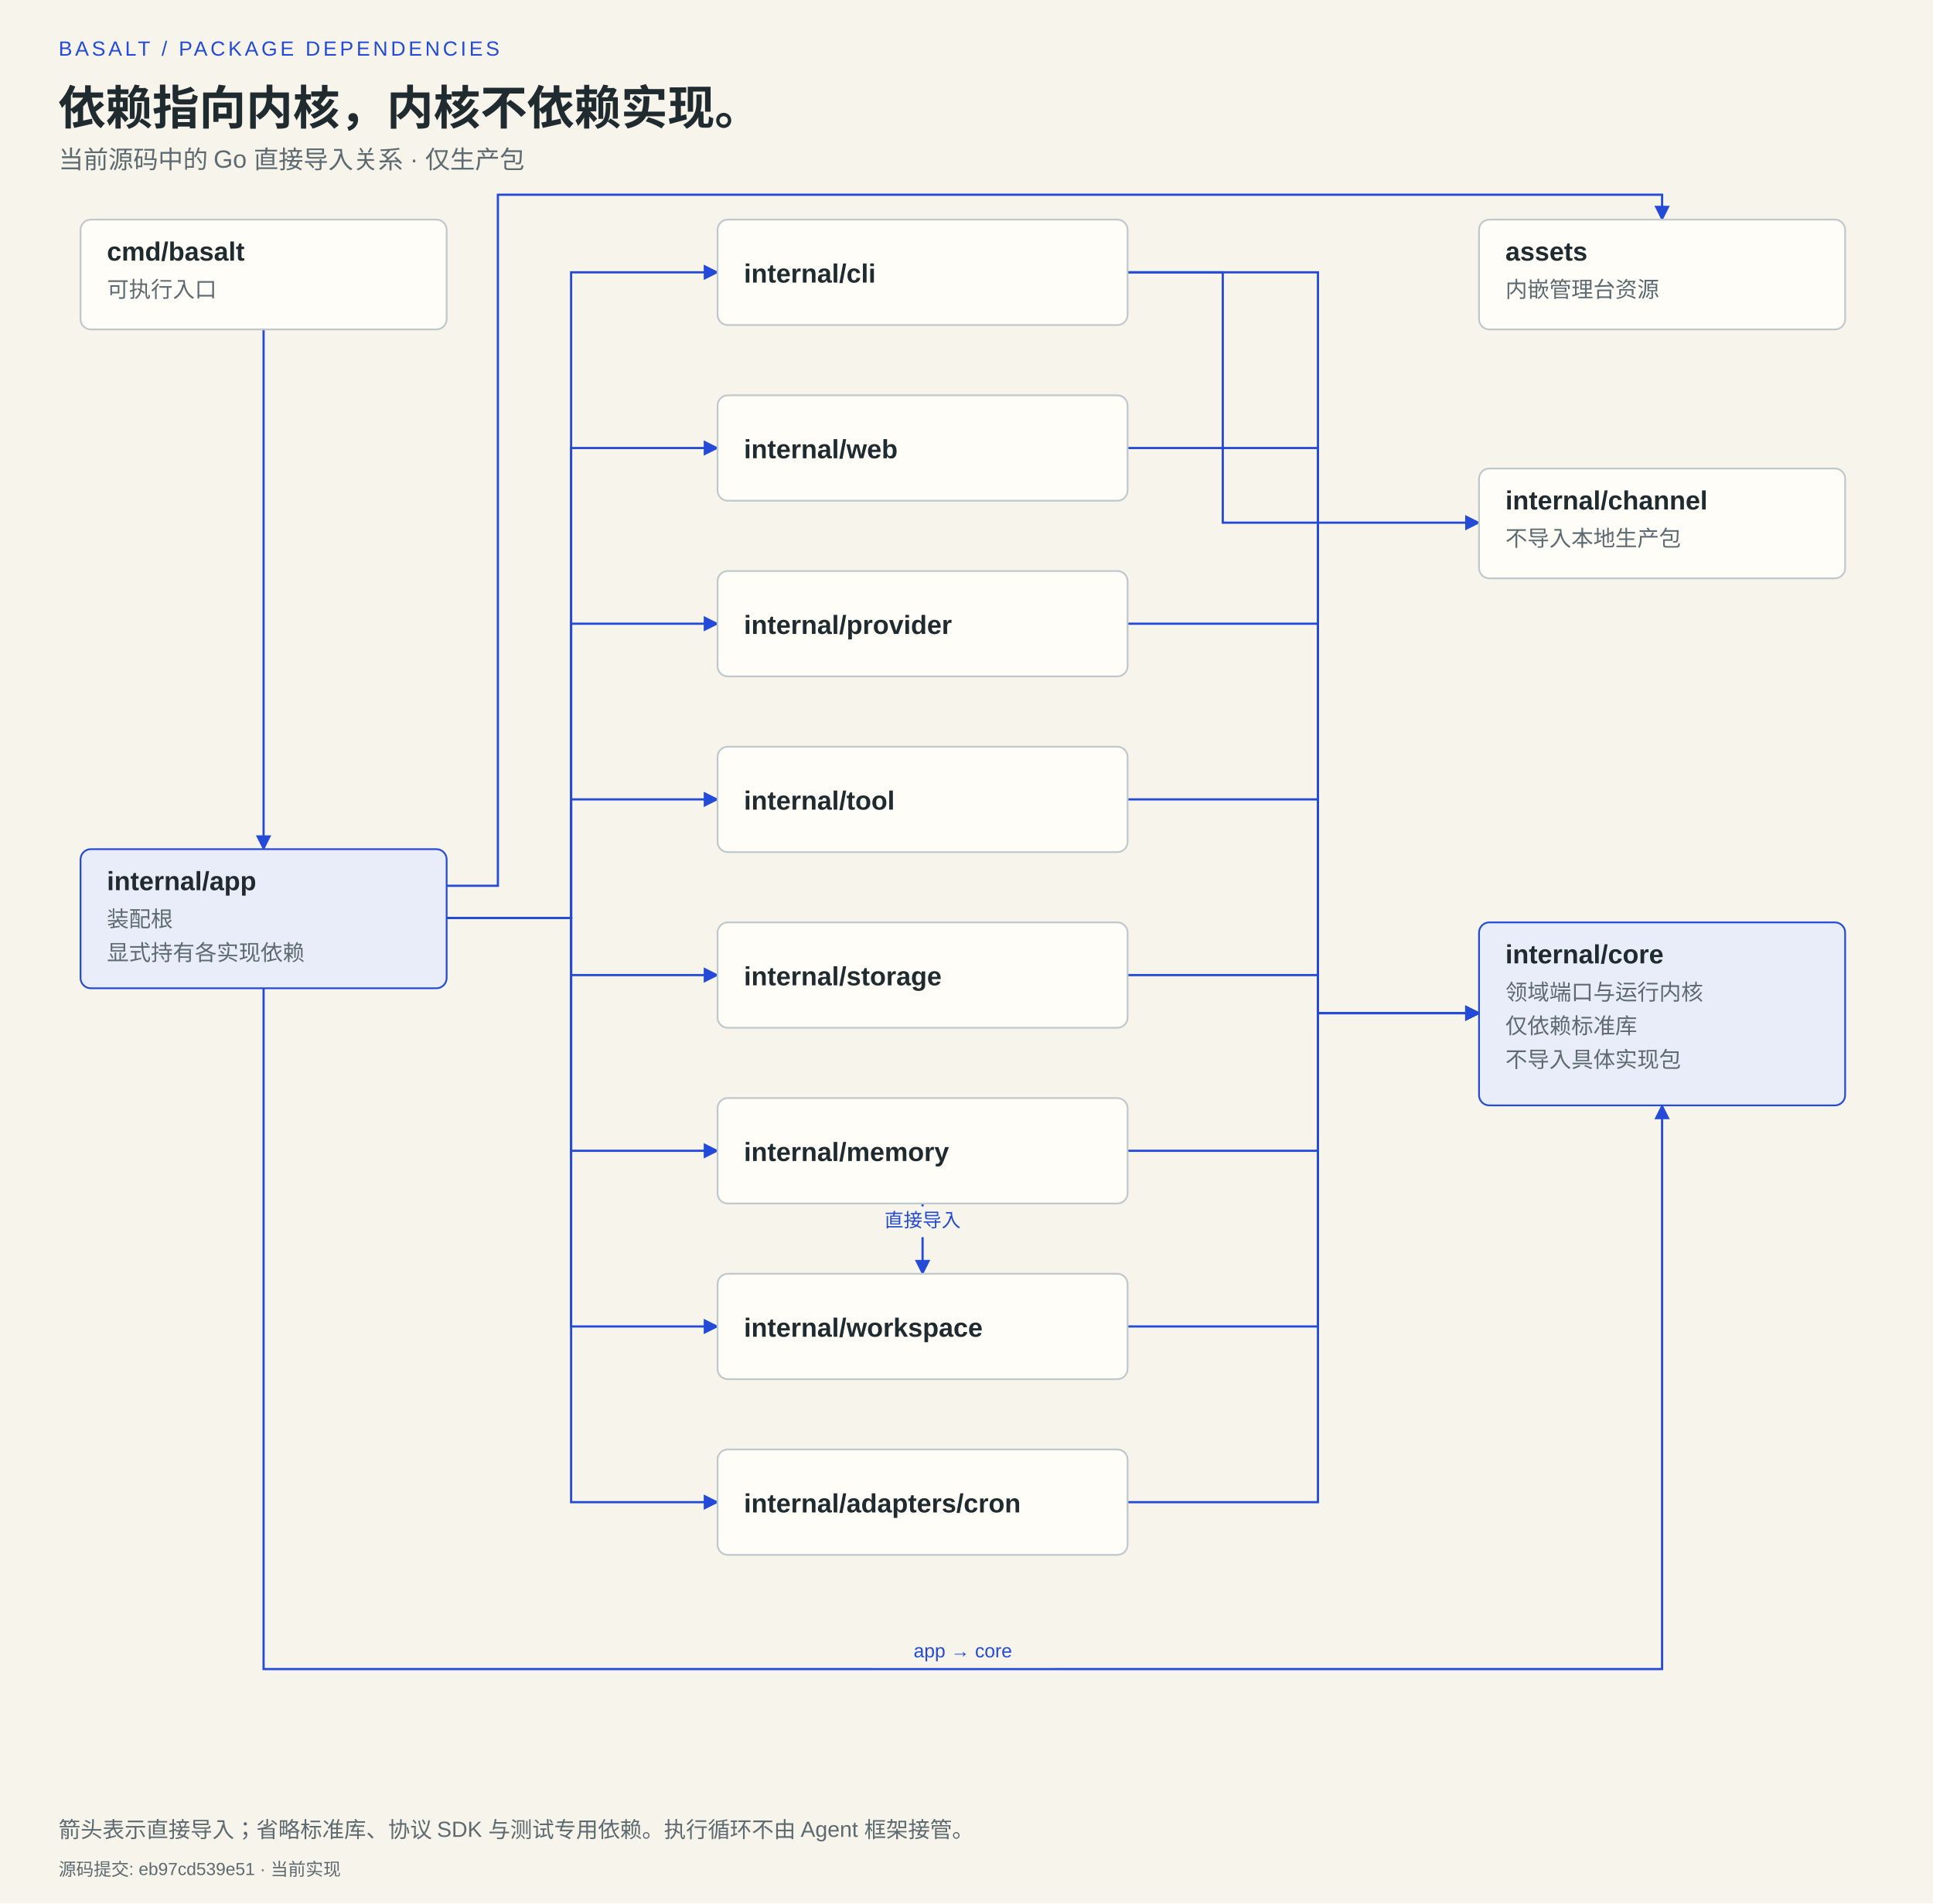
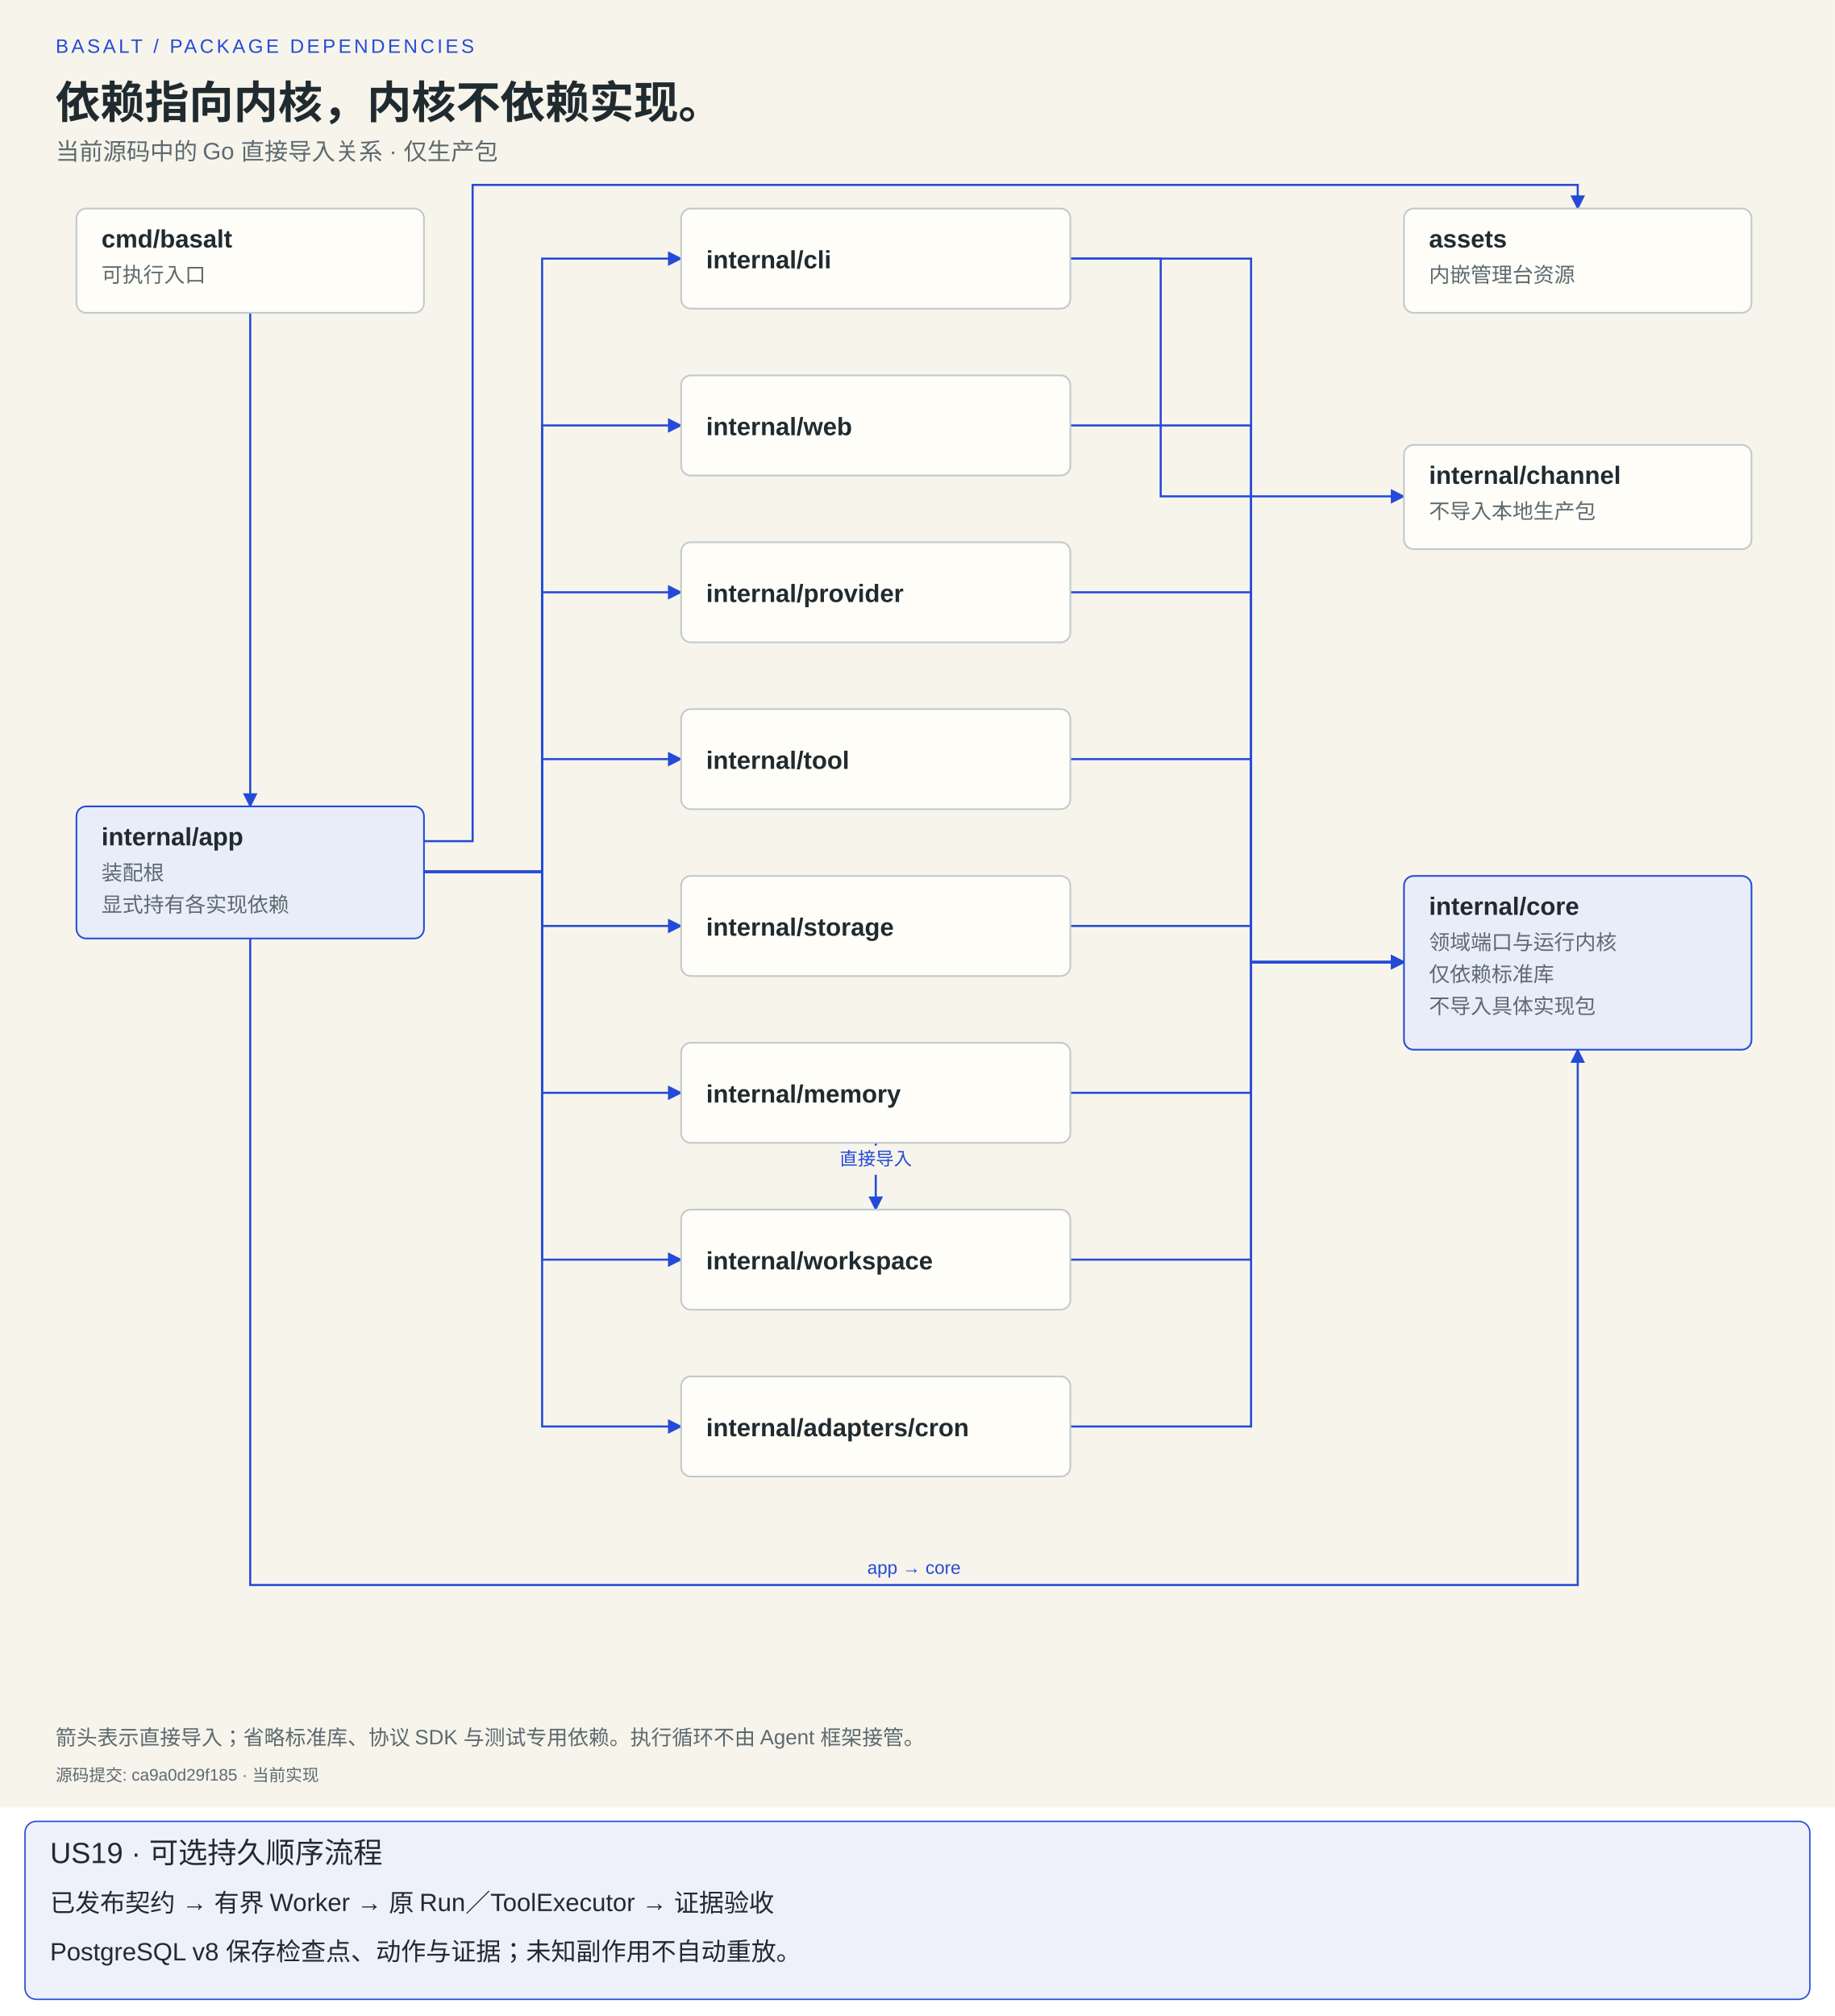
- <svg xmlns="http://www.w3.org/2000/svg" width="1320" height="1300" viewBox="0 0 1320 1300" role="img" aria-labelledby="diagram-title diagram-desc" data-diagram-id="package-dependencies" data-source-commit="eb97cd539e51e2b3db15afcfcc1dfa295eaebe77">
+ <svg xmlns="http://www.w3.org/2000/svg" width="1320" height="1450" viewBox="0 0 1320 1450" role="img" aria-labelledby="diagram-title diagram-desc" data-diagram-id="package-dependencies" data-source-commit="ca9a0d29f185a548b14b595e6068c52df1c3cdf4" data-working-tree-feature="US19">
  <defs>
    <marker id="arrow" viewBox="0 0 10 10" refX="9" refY="5" markerWidth="7" markerHeight="7" orient="auto-start-reverse">
      <path d="M0 0 L10 5 L0 10 Z" fill="#244bd8" />
    </marker>
  </defs>
  <rect width="1320" height="1300" fill="#f7f4eb" />
  <g font-family="Arial, Microsoft YaHei, sans-serif" fill="#202b30">
    <text x="40" y="38" font-size="14" letter-spacing="2" fill="#244bd8">BASALT / PACKAGE DEPENDENCIES</text>
    <text x="40" y="85" font-size="32" font-weight="600">依赖指向内核，内核不依赖实现。</text>
    <text x="40" y="115" font-size="17" fill="#5d6a70">当前源码中的 Go 直接导入关系 · 仅生产包</text>
    <path d="M180,225 L180,580" fill="none" stroke="#244bd8" stroke-width="1.5" marker-end="url(#arrow)" />
    <path d="M305,627 L390,627 L390,186 L490,186" fill="none" stroke="#244bd8" stroke-width="1.5" marker-end="url(#arrow)" />
    <path d="M305,627 L390,627 L390,306 L490,306" fill="none" stroke="#244bd8" stroke-width="1.5" marker-end="url(#arrow)" />
    <path d="M305,627 L390,627 L390,426 L490,426" fill="none" stroke="#244bd8" stroke-width="1.5" marker-end="url(#arrow)" />
    <path d="M305,627 L390,627 L390,546 L490,546" fill="none" stroke="#244bd8" stroke-width="1.5" marker-end="url(#arrow)" />
    <path d="M305,627 L390,627 L390,666 L490,666" fill="none" stroke="#244bd8" stroke-width="1.5" marker-end="url(#arrow)" />
    <path d="M305,627 L390,627 L390,786 L490,786" fill="none" stroke="#244bd8" stroke-width="1.5" marker-end="url(#arrow)" />
    <path d="M305,627 L390,627 L390,906 L490,906" fill="none" stroke="#244bd8" stroke-width="1.5" marker-end="url(#arrow)" />
    <path d="M305,627 L390,627 L390,1026 L490,1026" fill="none" stroke="#244bd8" stroke-width="1.5" marker-end="url(#arrow)" />
    <path d="M770,186 L900,186 L900,692 L1010,692" fill="none" stroke="#244bd8" stroke-width="1.5" marker-end="url(#arrow)" />
    <path d="M770,306 L900,306 L900,692 L1010,692" fill="none" stroke="#244bd8" stroke-width="1.5" marker-end="url(#arrow)" />
    <path d="M770,426 L900,426 L900,692 L1010,692" fill="none" stroke="#244bd8" stroke-width="1.5" marker-end="url(#arrow)" />
    <path d="M770,546 L900,546 L900,692 L1010,692" fill="none" stroke="#244bd8" stroke-width="1.5" marker-end="url(#arrow)" />
    <path d="M770,666 L900,666 L900,692 L1010,692" fill="none" stroke="#244bd8" stroke-width="1.5" marker-end="url(#arrow)" />
    <path d="M770,786 L900,786 L900,692 L1010,692" fill="none" stroke="#244bd8" stroke-width="1.5" marker-end="url(#arrow)" />
    <path d="M770,906 L900,906 L900,692 L1010,692" fill="none" stroke="#244bd8" stroke-width="1.5" marker-end="url(#arrow)" />
    <path d="M770,1026 L900,1026 L900,692 L1010,692" fill="none" stroke="#244bd8" stroke-width="1.5" marker-end="url(#arrow)" />
    <path d="M770,186 L835,186 L835,357 L1010,357" fill="none" stroke="#244bd8" stroke-width="1.5" marker-end="url(#arrow)" />
    <path d="M630,822 L630,870" fill="none" stroke="#244bd8" stroke-width="1.5" marker-end="url(#arrow)" />
    <rect x="601" y="824" width="58" height="21" rx="3" fill="#f7f4eb" />
    <text x="630" y="838" text-anchor="middle" font-size="13" fill="#244bd8">直接导入</text>
    <path d="M305,605 L340,605 L340,133 L1135,133 L1135,150" fill="none" stroke="#244bd8" stroke-width="1.5" marker-end="url(#arrow)" />
    <path d="M180,675 L180,1140 L1135,1140 L1135,755" fill="none" stroke="#244bd8" stroke-width="1.5" marker-end="url(#arrow)" />
    <rect x="592.5" y="1118" width="130" height="21" rx="3" fill="#f7f4eb" />
    <text x="657.5" y="1132" text-anchor="middle" font-size="13" fill="#244bd8">app → core</text>
    <g data-node-id="cmd">
      <rect x="55" y="150" width="250" height="75" rx="7" fill="#fffdf8" stroke="#bfc9cc" stroke-width="1.2" />
      <text x="73" y="178" font-size="18" font-weight="600">cmd/basalt</text>
      <text x="73" y="203" font-size="15" fill="#5d6a70">可执行入口</text>
    </g>
    <g data-node-id="app">
      <rect x="55" y="580" width="250" height="95" rx="7" fill="#e9edf9" stroke="#244bd8" stroke-width="1.2" />
      <text x="73" y="608" font-size="18" font-weight="600">internal/app</text>
      <text x="73" y="633" font-size="15" fill="#5d6a70">装配根</text>
      <text x="73" y="656" font-size="15" fill="#5d6a70">显式持有各实现依赖</text>
    </g>
    <g data-node-id="cli">
      <rect x="490" y="150" width="280" height="72" rx="7" fill="#fffdf8" stroke="#bfc9cc" stroke-width="1.2" />
      <text x="508" y="193" font-size="18" font-weight="600">internal/cli</text>
    </g>
    <g data-node-id="web">
      <rect x="490" y="270" width="280" height="72" rx="7" fill="#fffdf8" stroke="#bfc9cc" stroke-width="1.2" />
      <text x="508" y="313" font-size="18" font-weight="600">internal/web</text>
    </g>
    <g data-node-id="provider">
      <rect x="490" y="390" width="280" height="72" rx="7" fill="#fffdf8" stroke="#bfc9cc" stroke-width="1.2" />
      <text x="508" y="433" font-size="18" font-weight="600">internal/provider</text>
    </g>
    <g data-node-id="tool">
      <rect x="490" y="510" width="280" height="72" rx="7" fill="#fffdf8" stroke="#bfc9cc" stroke-width="1.2" />
      <text x="508" y="553" font-size="18" font-weight="600">internal/tool</text>
    </g>
    <g data-node-id="storage">
      <rect x="490" y="630" width="280" height="72" rx="7" fill="#fffdf8" stroke="#bfc9cc" stroke-width="1.2" />
      <text x="508" y="673" font-size="18" font-weight="600">internal/storage</text>
    </g>
    <g data-node-id="memory">
      <rect x="490" y="750" width="280" height="72" rx="7" fill="#fffdf8" stroke="#bfc9cc" stroke-width="1.2" />
      <text x="508" y="793" font-size="18" font-weight="600">internal/memory</text>
    </g>
    <g data-node-id="workspace">
      <rect x="490" y="870" width="280" height="72" rx="7" fill="#fffdf8" stroke="#bfc9cc" stroke-width="1.2" />
      <text x="508" y="913" font-size="18" font-weight="600">internal/workspace</text>
    </g>
    <g data-node-id="cron">
      <rect x="490" y="990" width="280" height="72" rx="7" fill="#fffdf8" stroke="#bfc9cc" stroke-width="1.2" />
      <text x="508" y="1033" font-size="18" font-weight="600">internal/adapters/cron</text>
    </g>
    <g data-node-id="assets">
      <rect x="1010" y="150" width="250" height="75" rx="7" fill="#fffdf8" stroke="#bfc9cc" stroke-width="1.2" />
      <text x="1028" y="178" font-size="18" font-weight="600">assets</text>
      <text x="1028" y="203" font-size="15" fill="#5d6a70">内嵌管理台资源</text>
    </g>
    <g data-node-id="channel">
      <rect x="1010" y="320" width="250" height="75" rx="7" fill="#fffdf8" stroke="#bfc9cc" stroke-width="1.2" />
      <text x="1028" y="348" font-size="18" font-weight="600">internal/channel</text>
      <text x="1028" y="373" font-size="15" fill="#5d6a70">不导入本地生产包</text>
    </g>
    <g data-node-id="core">
      <rect x="1010" y="630" width="250" height="125" rx="7" fill="#e9edf9" stroke="#244bd8" stroke-width="1.2" />
      <text x="1028" y="658" font-size="18" font-weight="600">internal/core</text>
      <text x="1028" y="683" font-size="15" fill="#5d6a70">领域端口与运行内核</text>
      <text x="1028" y="706" font-size="15" fill="#5d6a70">仅依赖标准库</text>
      <text x="1028" y="729" font-size="15" fill="#5d6a70">不导入具体实现包</text>
    </g>
    <text x="40" y="1255" font-size="15" fill="#5d6a70">箭头表示直接导入；省略标准库、协议 SDK 与测试专用依赖。执行循环不由 Agent 框架接管。</text>
-     <text x="40" y="1281" font-size="12" fill="#5d6a70">源码提交: eb97cd539e51 · 当前实现</text>
+     <text x="40" y="1281" font-size="12" fill="#5d6a70">源码提交: ca9a0d29f185 · 当前实现</text>
+   </g>
+   <g id="us19-flow" font-family="Arial, Microsoft YaHei, sans-serif">
+     <rect x="18" y="1310" width="1284" height="128" rx="8" fill="#eef1fb" stroke="#244bd8" />
+     <text x="36" y="1340" font-size="21" fill="#202b30">US19 · 可选持久顺序流程</text>
+     <text x="36" y="1375" font-size="18" fill="#202b30">已发布契约 → 有界 Worker → 原 Run／ToolExecutor → 证据验收</text>
+     <text x="36" y="1410" font-size="18" fill="#202b30">PostgreSQL v8 保存检查点、动作与证据；未知副作用不自动重放。</text>
  </g>
</svg>
